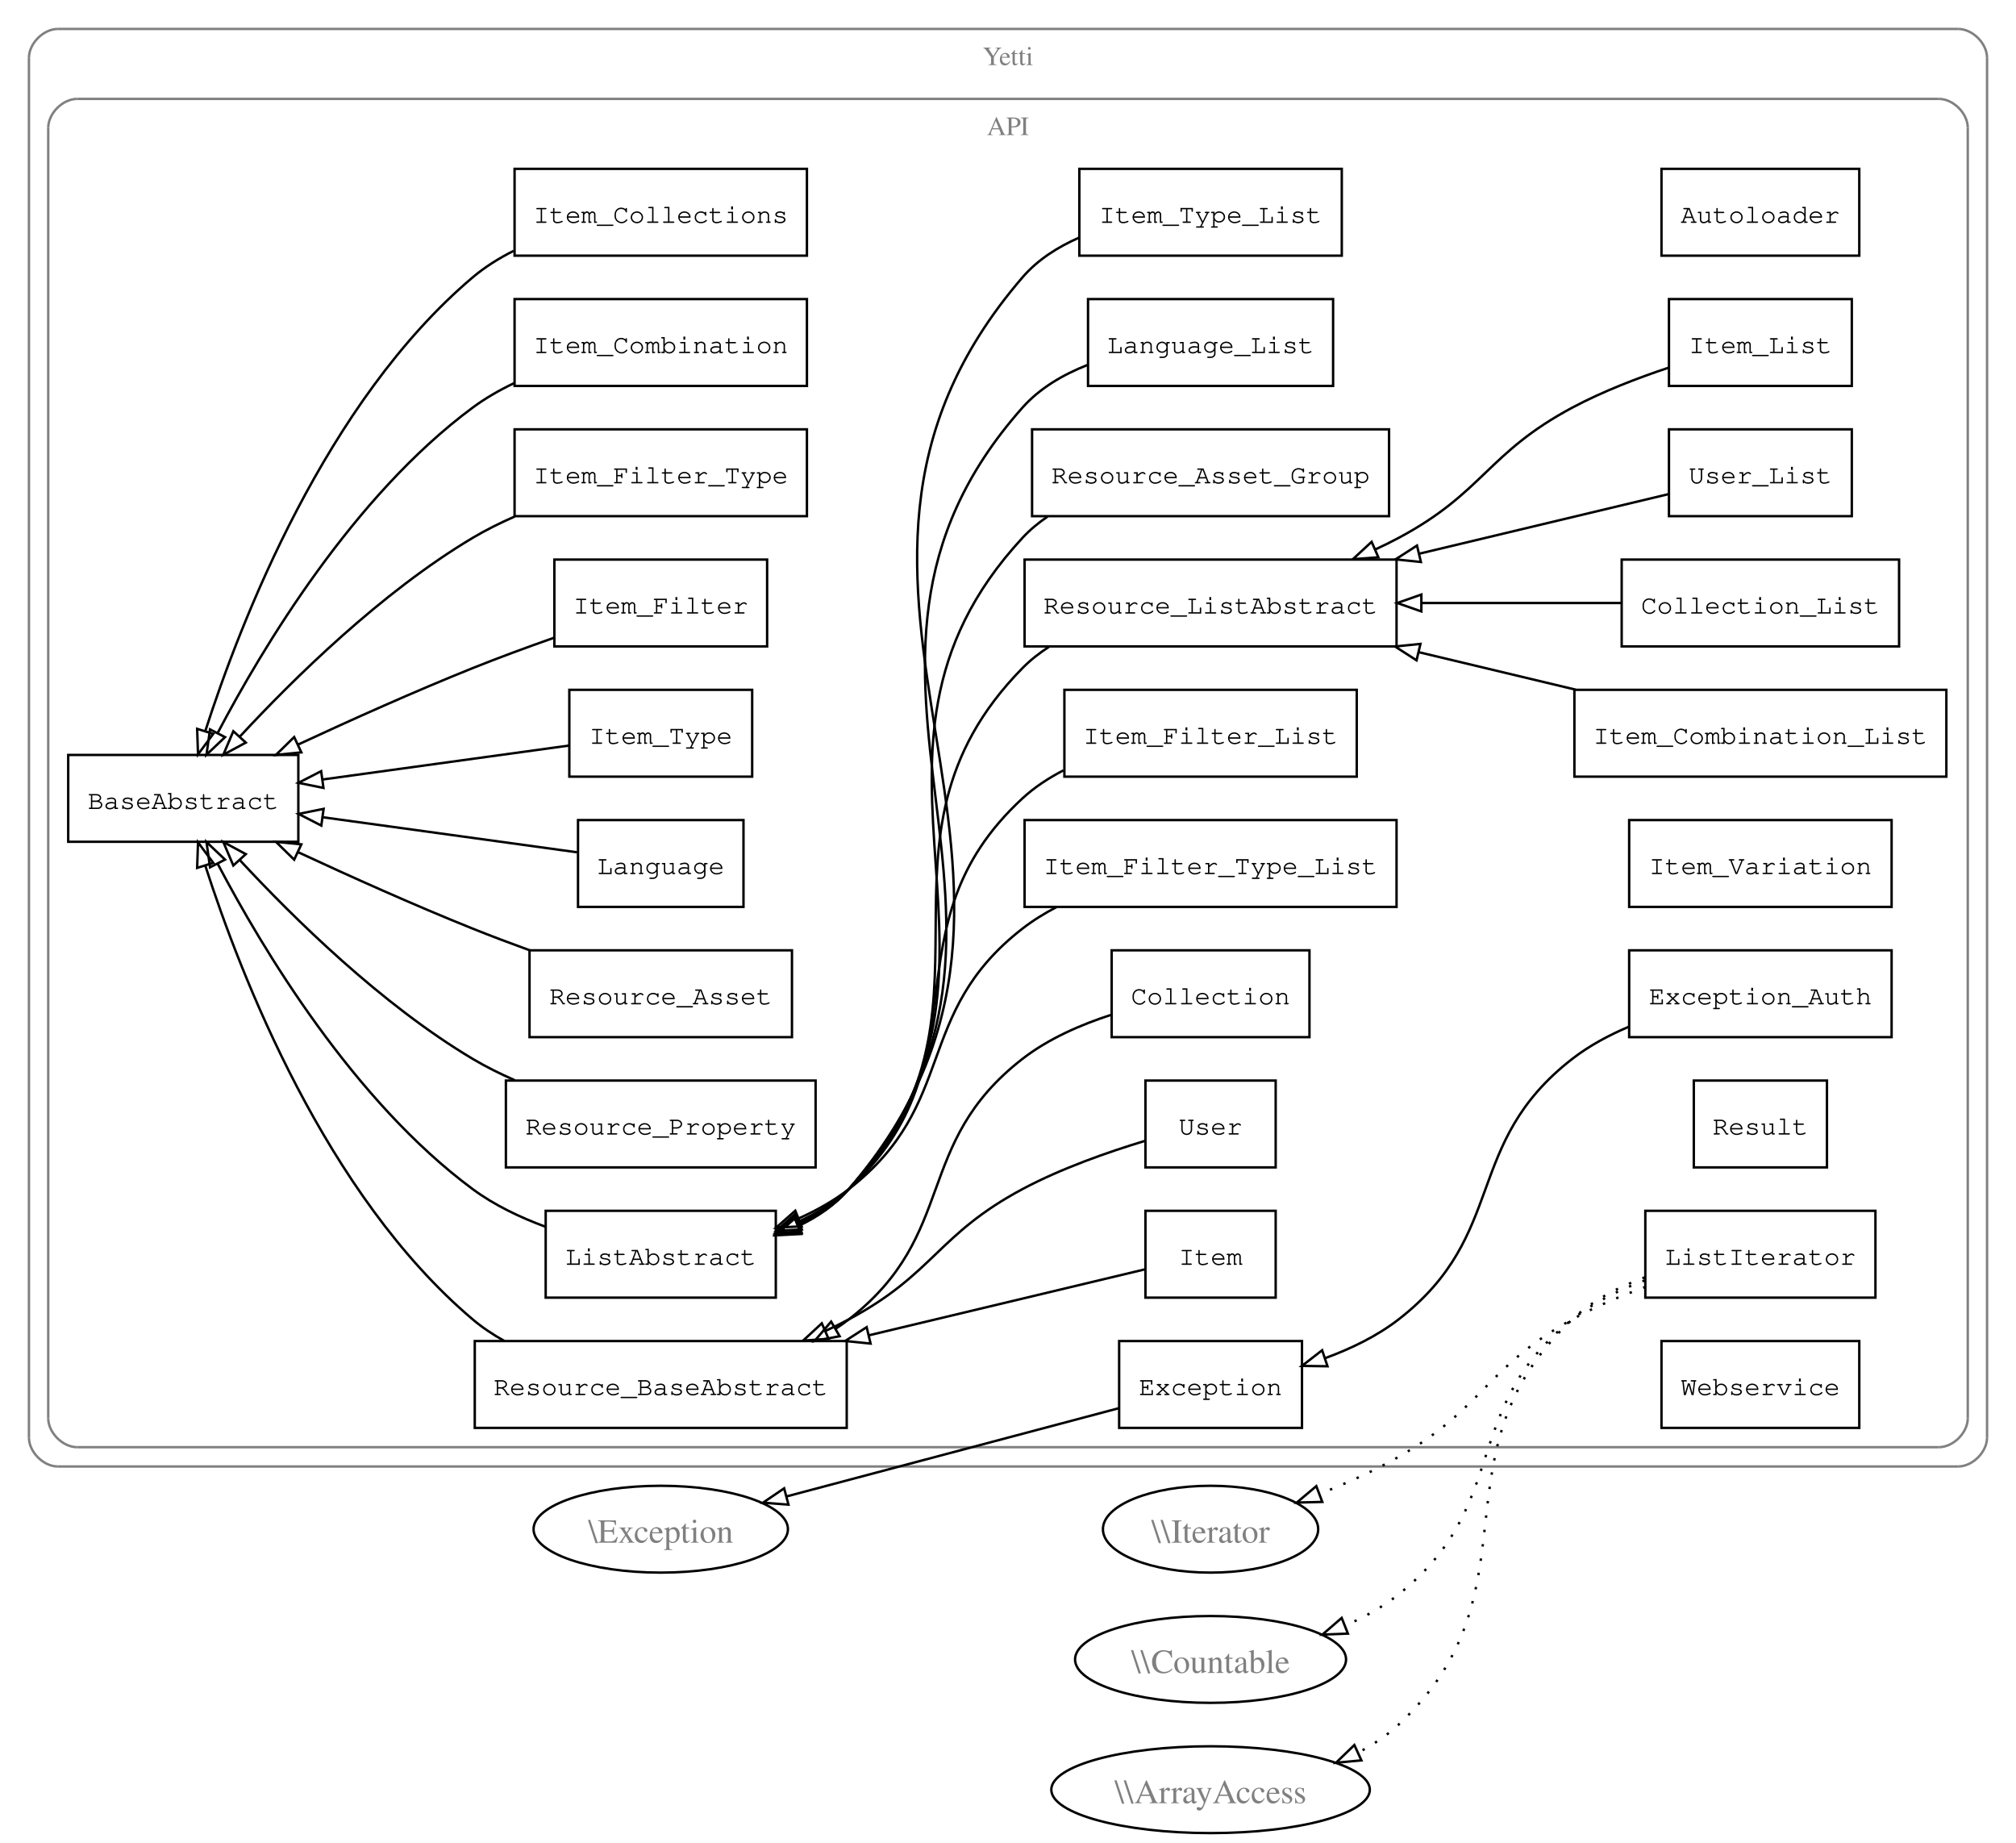
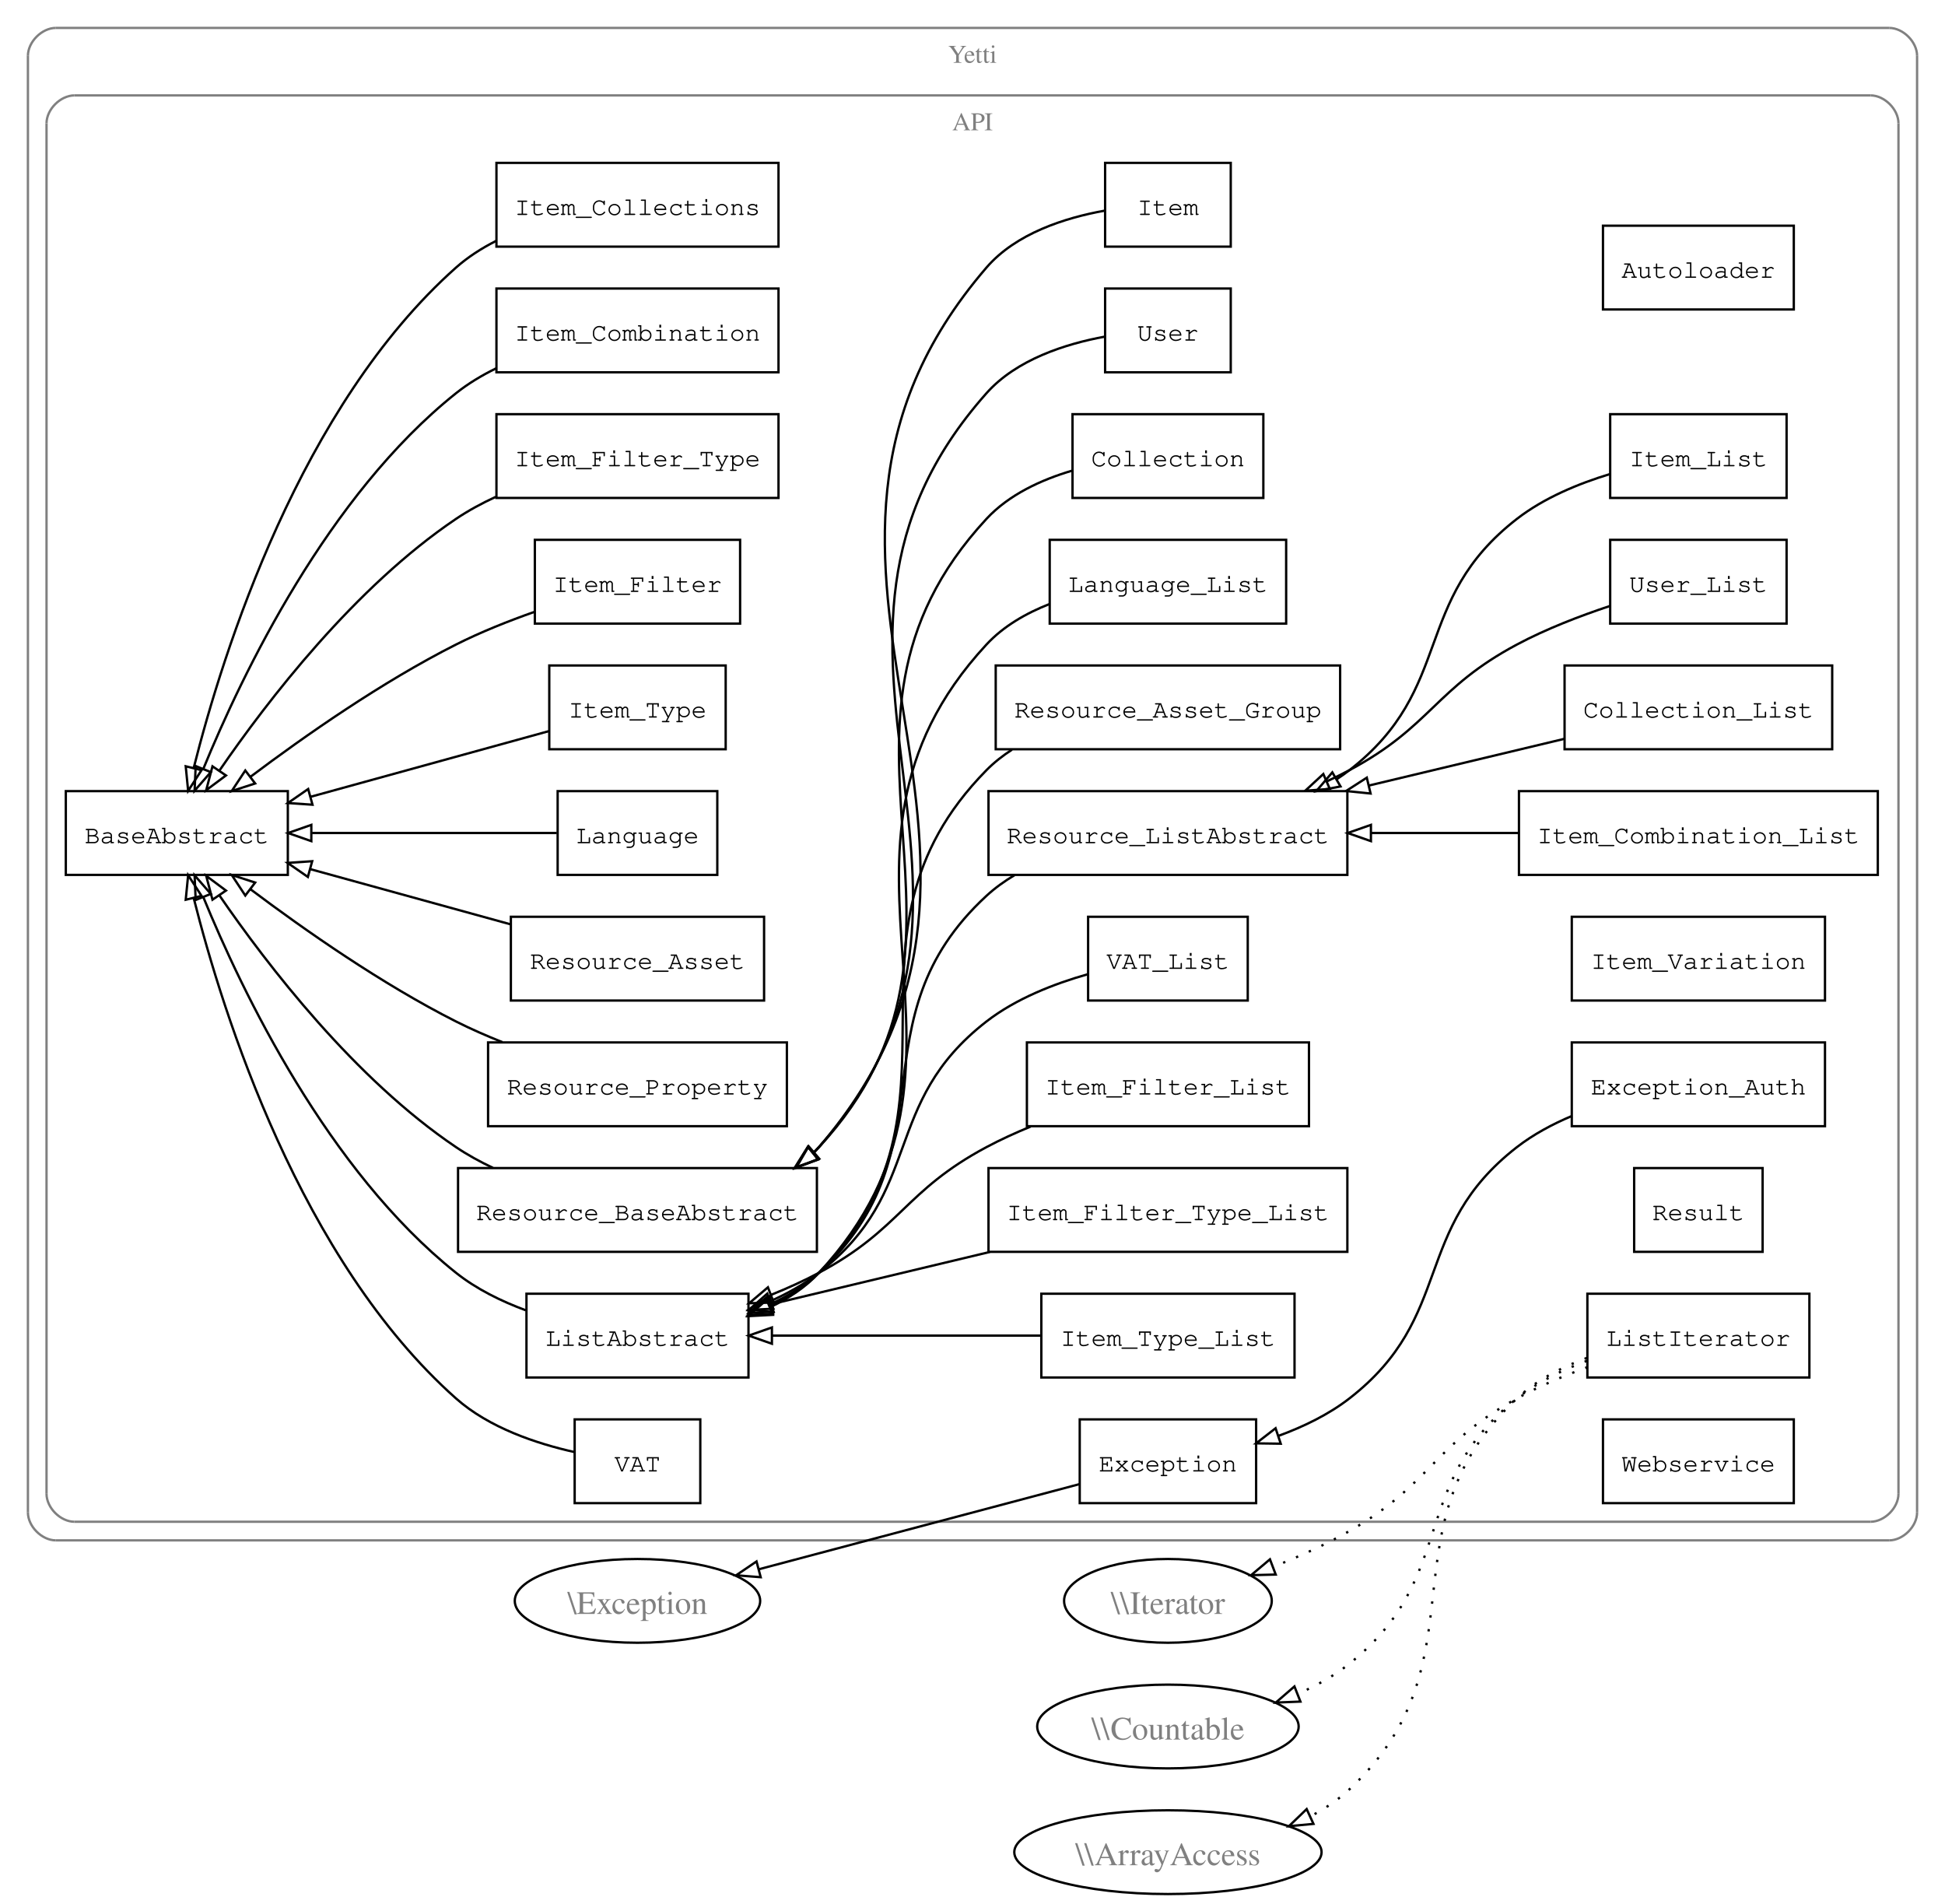
- <svg xmlns="http://www.w3.org/2000/svg" xmlns:xlink="http://www.w3.org/1999/xlink" width="836pt" height="764pt" viewBox="0.00 0.00 836.00 764.00">
-   <g id="graph1" class="graph" transform="scale(1 1) rotate(0) translate(4 760)">
-     <polygon fill="white" stroke="white" points="-4,5 -4,-760 833,-760 833,5 -4,5" />
+ <svg xmlns="http://www.w3.org/2000/svg" xmlns:xlink="http://www.w3.org/1999/xlink" width="836pt" height="818pt" viewBox="0.00 0.00 836.00 818.00">
+   <g id="graph1" class="graph" transform="scale(1 1) rotate(0) translate(4 814)">
+     <polygon fill="white" stroke="white" points="-4,5 -4,-814 833,-814 833,5 -4,5" />
    <g id="graph2" class="cluster">
      <polyline fill="none" stroke="gray" points="20,-152 808,-152 " />
      <path fill="none" stroke="gray" d="M808,-152C814,-152 820,-158 820,-164" />
-       <polyline fill="none" stroke="gray" points="820,-164 820,-736 " />
-       <path fill="none" stroke="gray" d="M820,-736C820,-742 814,-748 808,-748" />
-       <polyline fill="none" stroke="gray" points="808,-748 20,-748 " />
-       <path fill="none" stroke="gray" d="M20,-748C14,-748 8,-742 8,-736" />
-       <polyline fill="none" stroke="gray" points="8,-736 8,-164 " />
+       <polyline fill="none" stroke="gray" points="820,-164 820,-790 " />
+       <path fill="none" stroke="gray" d="M820,-790C820,-796 814,-802 808,-802" />
+       <polyline fill="none" stroke="gray" points="808,-802 20,-802 " />
+       <path fill="none" stroke="gray" d="M20,-802C14,-802 8,-796 8,-790" />
+       <polyline fill="none" stroke="gray" points="8,-790 8,-164 " />
      <path fill="none" stroke="gray" d="M8,-164C8,-158 14,-152 20,-152" />
-       <text text-anchor="middle" x="414" y="-733" font-family="Times,serif" font-size="11.00" fill="gray">Yetti</text>
+       <text text-anchor="middle" x="414" y="-787" font-family="Times,serif" font-size="11.00" fill="gray">Yetti</text>
    </g>
    <g id="graph3" class="cluster">
      <polyline fill="none" stroke="gray" points="28,-160 800,-160 " />
      <path fill="none" stroke="gray" d="M800,-160C806,-160 812,-166 812,-172" />
-       <polyline fill="none" stroke="gray" points="812,-172 812,-707 " />
-       <path fill="none" stroke="gray" d="M812,-707C812,-713 806,-719 800,-719" />
-       <polyline fill="none" stroke="gray" points="800,-719 28,-719 " />
-       <path fill="none" stroke="gray" d="M28,-719C22,-719 16,-713 16,-707" />
-       <polyline fill="none" stroke="gray" points="16,-707 16,-172 " />
+       <polyline fill="none" stroke="gray" points="812,-172 812,-761 " />
+       <path fill="none" stroke="gray" d="M812,-761C812,-767 806,-773 800,-773" />
+       <polyline fill="none" stroke="gray" points="800,-773 28,-773 " />
+       <path fill="none" stroke="gray" d="M28,-773C22,-773 16,-767 16,-761" />
+       <polyline fill="none" stroke="gray" points="16,-761 16,-172 " />
      <path fill="none" stroke="gray" d="M16,-172C16,-166 22,-160 28,-160" />
-       <text text-anchor="middle" x="414" y="-704" font-family="Times,serif" font-size="11.00" fill="gray">API</text>
+       <text text-anchor="middle" x="414" y="-758" font-family="Times,serif" font-size="11.00" fill="gray">API</text>
    </g>
    <g id="node3" class="node">
      <a xlink:href="Autoloader.html" xlink:title="Autoloader" target="_parent">
-         <polygon fill="none" stroke="black" points="767.011,-690 684.989,-690 684.989,-654 767.011,-654 767.011,-690" />
-         <text text-anchor="middle" x="726" y="-667.6" font-family="Courier,monospace" font-size="11.00">Autoloader</text>
+         <polygon fill="none" stroke="black" points="767.011,-717 684.989,-717 684.989,-681 767.011,-681 767.011,-717" />
+         <text text-anchor="middle" x="726" y="-694.6" font-family="Courier,monospace" font-size="11.00">Autoloader</text>
      </a>
    </g>
    <g id="node4" class="node">
      <a xlink:href="BaseAbstract.html" xlink:title="BaseAbstract" target="_parent">
-         <polygon fill="none" stroke="black" points="119.713,-447 24.287,-447 24.287,-411 119.713,-411 119.713,-447" />
-         <text text-anchor="middle" x="72" y="-424.6" font-family="Courier,monospace" font-size="11.00">BaseAbstract</text>
+         <polygon fill="none" stroke="black" points="119.713,-474 24.287,-474 24.287,-438 119.713,-438 119.713,-474" />
+         <text text-anchor="middle" x="72" y="-451.6" font-family="Courier,monospace" font-size="11.00">BaseAbstract</text>
      </a>
    </g>
    <g id="node5" class="node">
      <a xlink:href="Collection.List.html" xlink:title="Collection_List" target="_parent">
        <polygon fill="none" stroke="black" points="783.516,-528 668.484,-528 668.484,-492 783.516,-492 783.516,-528" />
        <text text-anchor="middle" x="726" y="-505.6" font-family="Courier,monospace" font-size="11.00">Collection_List</text>
      </a>
    </g>
    <g id="node28" class="node">
      <a xlink:href="Resource.ListAbstract.html" xlink:title="Resource_ListAbstract" target="_parent">
-         <polygon fill="none" stroke="black" points="575.123,-528 420.877,-528 420.877,-492 575.123,-492 575.123,-528" />
-         <text text-anchor="middle" x="498" y="-505.6" font-family="Courier,monospace" font-size="11.00">Resource_ListAbstract</text>
+         <polygon fill="none" stroke="black" points="575.123,-474 420.877,-474 420.877,-438 575.123,-438 575.123,-474" />
+         <text text-anchor="middle" x="498" y="-451.6" font-family="Courier,monospace" font-size="11.00">Resource_ListAbstract</text>
      </a>
    </g>
    <g id="edge4" class="edge">
-       <path fill="none" stroke="black" d="M668.262,-510C643.225,-510 613.241,-510 585.511,-510" />
-       <polygon fill="none" stroke="black" points="585.411,-506.5 575.41,-510 585.41,-513.5 585.411,-506.5" />
+       <path fill="none" stroke="black" d="M668.262,-496.443C642.881,-490.379 612.416,-483.099 584.37,-476.398" />
+       <polygon fill="none" stroke="black" points="585.103,-472.975 574.563,-474.055 583.476,-479.783 585.103,-472.975" />
    </g>
    <g id="node6" class="node">
      <a xlink:href="Collection.html" xlink:title="Collection" target="_parent">
-         <polygon fill="none" stroke="black" points="539.011,-366 456.989,-366 456.989,-330 539.011,-330 539.011,-366" />
-         <text text-anchor="middle" x="498" y="-343.6" font-family="Courier,monospace" font-size="11.00">Collection</text>
+         <polygon fill="none" stroke="black" points="539.011,-636 456.989,-636 456.989,-600 539.011,-600 539.011,-636" />
+         <text text-anchor="middle" x="498" y="-613.6" font-family="Courier,monospace" font-size="11.00">Collection</text>
      </a>
    </g>
    <g id="node27" class="node">
      <a xlink:href="Resource.BaseAbstract.html" xlink:title="Resource_BaseAbstract" target="_parent">
-         <polygon fill="none" stroke="black" points="347.123,-204 192.877,-204 192.877,-168 347.123,-168 347.123,-204" />
-         <text text-anchor="middle" x="270" y="-181.6" font-family="Courier,monospace" font-size="11.00">Resource_BaseAbstract</text>
+         <polygon fill="none" stroke="black" points="347.123,-312 192.877,-312 192.877,-276 347.123,-276 347.123,-312" />
+         <text text-anchor="middle" x="270" y="-289.6" font-family="Courier,monospace" font-size="11.00">Resource_BaseAbstract</text>
      </a>
    </g>
    <g id="edge6" class="edge">
-       <path fill="none" stroke="black" d="M456.953,-339.314C444.257,-335.22 430.743,-329.338 420,-321 374.427,-285.629 393.573,-248.371 348,-213 346.227,-211.624 344.378,-210.315 342.471,-209.069" />
-       <polygon fill="none" stroke="black" points="344.179,-206.014 333.775,-204.009 340.658,-212.064 344.179,-206.014" />
+       <path fill="none" stroke="black" d="M456.792,-611.719C443.481,-607.787 429.626,-601.393 420,-591 335.611,-499.882 432.389,-412.118 348,-321 347.23,-320.169 346.433,-319.363 345.611,-318.582" />
+       <polygon fill="none" stroke="black" points="347.616,-315.703 337.616,-312.201 343.249,-321.174 347.616,-315.703" />
    </g>
    <g id="node7" class="node">
      <a xlink:href="Exception.Auth.html" xlink:title="Exception_Auth" target="_parent">
        <polygon fill="none" stroke="black" points="780.416,-366 671.584,-366 671.584,-330 780.416,-330 780.416,-366" />
        <text text-anchor="middle" x="726" y="-343.6" font-family="Courier,monospace" font-size="11.00">Exception_Auth</text>
      </a>
    </g>
    <g id="node8" class="node">
      <a xlink:href="Exception.html" xlink:title="Exception" target="_parent">
        <polygon fill="none" stroke="black" points="535.911,-204 460.089,-204 460.089,-168 535.911,-168 535.911,-204" />
        <text text-anchor="middle" x="498" y="-181.6" font-family="Courier,monospace" font-size="11.00">Exception</text>
      </a>
    </g>
    <g id="edge8" class="edge">
      <path fill="none" stroke="black" d="M671.716,-334.431C663.294,-330.886 655.05,-326.472 648,-321 602.427,-285.629 621.573,-248.371 576,-213 567.089,-206.084 556.272,-200.858 545.597,-196.94" />
      <polygon fill="none" stroke="black" points="546.486,-193.547 535.892,-193.699 544.268,-200.186 546.486,-193.547" />
    </g>
-     <g id="node38" class="node">
+     <g id="node40" class="node">
      <ellipse fill="none" stroke="black" cx="270" cy="-126" rx="52.742" ry="18" />
      <text text-anchor="middle" x="270" y="-120.4" font-family="Times,serif" font-size="14.00" fill="gray">\Exception</text>
    </g>
    <g id="edge10" class="edge">
      <path fill="none" stroke="black" d="M460.186,-176.226C422.669,-166.266 364.179,-150.738 322.166,-139.584" />
      <polygon fill="none" stroke="black" points="322.962,-136.174 312.398,-136.991 321.166,-142.94 322.962,-136.174" />
    </g>
    <g id="node9" class="node">
      <a xlink:href="Item.Collections.html" xlink:title="Item_Collections" target="_parent">
-         <polygon fill="none" stroke="black" points="330.618,-690 209.382,-690 209.382,-654 330.618,-654 330.618,-690" />
-         <text text-anchor="middle" x="270" y="-667.6" font-family="Courier,monospace" font-size="11.00">Item_Collections</text>
+         <polygon fill="none" stroke="black" points="330.618,-744 209.382,-744 209.382,-708 330.618,-708 330.618,-744" />
+         <text text-anchor="middle" x="270" y="-721.6" font-family="Courier,monospace" font-size="11.00">Item_Collections</text>
      </a>
    </g>
    <g id="edge12" class="edge">
-       <path fill="none" stroke="black" d="M208.996,-655.996C202.895,-652.932 197.083,-649.301 192,-645 131.076,-593.45 95.782,-502.452 81.095,-456.783" />
-       <polygon fill="none" stroke="black" points="84.436,-455.739 78.114,-447.236 77.754,-457.825 84.436,-455.739" />
+       <path fill="none" stroke="black" d="M209.174,-710.435C202.968,-707.288 197.084,-703.516 192,-699 125.115,-639.584 91.886,-534.08 79.255,-483.948" />
+       <polygon fill="none" stroke="black" points="82.63,-483.018 76.867,-474.128 75.829,-484.671 82.63,-483.018" />
    </g>
    <g id="node10" class="node">
      <a xlink:href="Item.Combination.List.html" xlink:title="Item_Combination_List" target="_parent">
        <polygon fill="none" stroke="black" points="803.123,-474 648.877,-474 648.877,-438 803.123,-438 803.123,-474" />
        <text text-anchor="middle" x="726" y="-451.6" font-family="Courier,monospace" font-size="11.00">Item_Combination_List</text>
      </a>
    </g>
    <g id="edge14" class="edge">
-       <path fill="none" stroke="black" d="M649.431,-474.056C628.511,-479.055 605.661,-484.515 584.232,-489.635" />
-       <polygon fill="none" stroke="black" points="583.411,-486.233 574.498,-491.961 585.037,-493.041 583.411,-486.233" />
+       <path fill="none" stroke="black" d="M648.802,-456C628.429,-456 606.264,-456 585.385,-456" />
+       <polygon fill="none" stroke="black" points="585.252,-452.5 575.252,-456 585.252,-459.5 585.252,-452.5" />
    </g>
    <g id="node11" class="node">
      <a xlink:href="Item.Combination.html" xlink:title="Item_Combination" target="_parent">
-         <polygon fill="none" stroke="black" points="330.618,-636 209.382,-636 209.382,-600 330.618,-600 330.618,-636" />
-         <text text-anchor="middle" x="270" y="-613.6" font-family="Courier,monospace" font-size="11.00">Item_Combination</text>
+         <polygon fill="none" stroke="black" points="330.618,-690 209.382,-690 209.382,-654 330.618,-654 330.618,-690" />
+         <text text-anchor="middle" x="270" y="-667.6" font-family="Courier,monospace" font-size="11.00">Item_Combination</text>
      </a>
    </g>
    <g id="edge16" class="edge">
-       <path fill="none" stroke="black" d="M209.138,-601.129C203.079,-598.233 197.237,-594.877 192,-591 142.693,-554.499 104.99,-491.739 86.205,-455.994" />
-       <polygon fill="none" stroke="black" points="89.314,-454.388 81.627,-447.097 83.09,-457.59 89.314,-454.388" />
+       <path fill="none" stroke="black" d="M209.243,-655.695C203.096,-652.687 197.206,-649.151 192,-645 136.962,-601.121 100.142,-524.436 83.379,-483.535" />
+       <polygon fill="none" stroke="black" points="86.603,-482.173 79.642,-474.186 80.103,-484.771 86.603,-482.173" />
    </g>
    <g id="node12" class="node">
      <a xlink:href="Item.Filter.List.html" xlink:title="Item_Filter_List" target="_parent">
-         <polygon fill="none" stroke="black" points="558.618,-474 437.382,-474 437.382,-438 558.618,-438 558.618,-474" />
-         <text text-anchor="middle" x="498" y="-451.6" font-family="Courier,monospace" font-size="11.00">Item_Filter_List</text>
+         <polygon fill="none" stroke="black" points="558.618,-366 437.382,-366 437.382,-330 558.618,-330 558.618,-366" />
+         <text text-anchor="middle" x="498" y="-343.6" font-family="Courier,monospace" font-size="11.00">Item_Filter_List</text>
      </a>
    </g>
    <g id="node23" class="node">
      <a xlink:href="ListAbstract.html" xlink:title="ListAbstract" target="_parent">
        <polygon fill="none" stroke="black" points="317.713,-258 222.287,-258 222.287,-222 317.713,-222 317.713,-258" />
        <text text-anchor="middle" x="270" y="-235.6" font-family="Courier,monospace" font-size="11.00">ListAbstract</text>
      </a>
    </g>
    <g id="edge18" class="edge">
-       <path fill="none" stroke="black" d="M437.006,-440.621C430.83,-437.44 424.999,-433.61 420,-429 362.077,-375.587 405.923,-320.413 348,-267 342.069,-261.531 334.966,-257.158 327.505,-253.666" />
-       <polygon fill="none" stroke="black" points="328.505,-250.291 317.926,-249.696 325.825,-256.758 328.505,-250.291" />
+       <path fill="none" stroke="black" d="M438.986,-329.834C432.454,-327.153 425.998,-324.202 420,-321 384.714,-302.162 383.286,-285.838 348,-267 341.556,-263.56 334.585,-260.41 327.559,-257.574" />
+       <polygon fill="none" stroke="black" points="328.58,-254.217 317.99,-253.902 326.072,-260.752 328.58,-254.217" />
    </g>
    <g id="node13" class="node">
      <a xlink:href="Item.Filter.Type.List.html" xlink:title="Item_Filter_Type_List" target="_parent">
-         <polygon fill="none" stroke="black" points="575.123,-420 420.877,-420 420.877,-384 575.123,-384 575.123,-420" />
-         <text text-anchor="middle" x="498" y="-397.6" font-family="Courier,monospace" font-size="11.00">Item_Filter_Type_List</text>
+         <polygon fill="none" stroke="black" points="575.123,-312 420.877,-312 420.877,-276 575.123,-276 575.123,-312" />
+         <text text-anchor="middle" x="498" y="-289.6" font-family="Courier,monospace" font-size="11.00">Item_Filter_Type_List</text>
      </a>
    </g>
    <g id="edge20" class="edge">
-       <path fill="none" stroke="black" d="M434.225,-383.991C429.186,-381.369 424.364,-378.387 420,-375 374.427,-339.629 393.573,-302.371 348,-267 341.784,-262.175 334.64,-258.173 327.264,-254.864" />
-       <polygon fill="none" stroke="black" points="328.43,-251.56 317.849,-251.033 325.792,-258.044 328.43,-251.56" />
+       <path fill="none" stroke="black" d="M421.431,-275.944C390.783,-268.621 355.994,-260.308 327.596,-253.523" />
+       <polygon fill="none" stroke="black" points="328.375,-250.111 317.835,-251.191 326.748,-256.919 328.375,-250.111" />
    </g>
    <g id="node14" class="node">
      <a xlink:href="Item.Filter.Type.html" xlink:title="Item_Filter_Type" target="_parent">
-         <polygon fill="none" stroke="black" points="330.618,-582 209.382,-582 209.382,-546 330.618,-546 330.618,-582" />
-         <text text-anchor="middle" x="270" y="-559.6" font-family="Courier,monospace" font-size="11.00">Item_Filter_Type</text>
+         <polygon fill="none" stroke="black" points="330.618,-636 209.382,-636 209.382,-600 330.618,-600 330.618,-636" />
+         <text text-anchor="middle" x="270" y="-613.6" font-family="Courier,monospace" font-size="11.00">Item_Filter_Type</text>
      </a>
    </g>
    <g id="edge22" class="edge">
-       <path fill="none" stroke="black" d="M209.464,-545.857C203.408,-543.211 197.477,-540.262 192,-537 154.147,-514.458 117.715,-478.633 95.352,-454.489" />
-       <polygon fill="none" stroke="black" points="97.928,-452.119 88.602,-447.092 92.758,-456.838 97.928,-452.119" />
+       <path fill="none" stroke="black" d="M209.076,-600.468C203.095,-597.705 197.287,-594.561 192,-591 148.604,-561.769 111.06,-513.01 90.282,-482.781" />
+       <polygon fill="none" stroke="black" points="93.126,-480.738 84.63,-474.408 87.324,-484.655 93.126,-480.738" />
    </g>
    <g id="node15" class="node">
      <a xlink:href="Item.Filter.html" xlink:title="Item_Filter" target="_parent">
-         <polygon fill="none" stroke="black" points="314.113,-528 225.887,-528 225.887,-492 314.113,-492 314.113,-528" />
-         <text text-anchor="middle" x="270" y="-505.6" font-family="Courier,monospace" font-size="11.00">Item_Filter</text>
+         <polygon fill="none" stroke="black" points="314.113,-582 225.887,-582 225.887,-546 314.113,-546 314.113,-582" />
+         <text text-anchor="middle" x="270" y="-559.6" font-family="Courier,monospace" font-size="11.00">Item_Filter</text>
      </a>
    </g>
    <g id="edge24" class="edge">
-       <path fill="none" stroke="black" d="M225.581,-495.532C214.555,-491.651 202.781,-487.326 192,-483 167.881,-473.321 141.521,-461.492 119.754,-451.376" />
-       <polygon fill="none" stroke="black" points="120.956,-448.074 110.415,-447.009 117.991,-454.415 120.956,-448.074" />
+       <path fill="none" stroke="black" d="M225.816,-551.075C214.565,-547.112 202.623,-542.362 192,-537 160.207,-520.953 126.937,-497.673 103.685,-480.184" />
+       <polygon fill="none" stroke="black" points="105.67,-477.297 95.593,-474.027 101.432,-482.868 105.67,-477.297" />
    </g>
    <g id="node16" class="node">
      <a xlink:href="Item.List.html" xlink:title="Item_List" target="_parent">
        <polygon fill="none" stroke="black" points="763.911,-636 688.089,-636 688.089,-600 763.911,-600 763.911,-636" />
        <text text-anchor="middle" x="726" y="-613.6" font-family="Courier,monospace" font-size="11.00">Item_List</text>
      </a>
    </g>
    <g id="edge26" class="edge">
-       <path fill="none" stroke="black" d="M687.99,-607.573C674.98,-603.251 660.497,-597.672 648,-591 612.714,-572.162 611.286,-555.838 576,-537 572.907,-535.349 569.692,-533.764 566.409,-532.25" />
-       <polygon fill="none" stroke="black" points="567.581,-528.943 557.014,-528.166 564.79,-535.362 567.581,-528.943" />
+       <path fill="none" stroke="black" d="M688.108,-610.301C674.529,-606.183 659.639,-600.033 648,-591 602.427,-555.629 621.573,-518.371 576,-483 574.227,-481.624 572.378,-480.315 570.471,-479.069" />
+       <polygon fill="none" stroke="black" points="572.179,-476.014 561.775,-474.009 568.658,-482.064 572.179,-476.014" />
    </g>
    <g id="node17" class="node">
      <a xlink:href="Item.Type.List.html" xlink:title="Item_Type_List" target="_parent">
-         <polygon fill="none" stroke="black" points="552.416,-690 443.584,-690 443.584,-654 552.416,-654 552.416,-690" />
-         <text text-anchor="middle" x="498" y="-667.6" font-family="Courier,monospace" font-size="11.00">Item_Type_List</text>
+         <polygon fill="none" stroke="black" points="552.416,-258 443.584,-258 443.584,-222 552.416,-222 552.416,-258" />
+         <text text-anchor="middle" x="498" y="-235.6" font-family="Courier,monospace" font-size="11.00">Item_Type_List</text>
      </a>
    </g>
    <g id="edge28" class="edge">
-       <path fill="none" stroke="black" d="M443.582,-661.513C434.665,-657.626 426.286,-652.3 420,-645 308.409,-515.403 459.591,-396.597 348,-267 342.353,-260.442 335.016,-255.476 327.117,-251.716" />
-       <polygon fill="none" stroke="black" points="328.234,-248.391 317.654,-247.833 325.577,-254.867 328.234,-248.391" />
+       <path fill="none" stroke="black" d="M443.727,-240C408.926,-240 363.519,-240 327.995,-240" />
+       <polygon fill="none" stroke="black" points="327.784,-236.5 317.784,-240 327.784,-243.5 327.784,-236.5" />
    </g>
    <g id="node18" class="node">
      <a xlink:href="Item.Type.html" xlink:title="Item_Type" target="_parent">
-         <polygon fill="none" stroke="black" points="307.911,-474 232.089,-474 232.089,-438 307.911,-438 307.911,-474" />
-         <text text-anchor="middle" x="270" y="-451.6" font-family="Courier,monospace" font-size="11.00">Item_Type</text>
+         <polygon fill="none" stroke="black" points="307.911,-528 232.089,-528 232.089,-492 307.911,-492 307.911,-528" />
+         <text text-anchor="middle" x="270" y="-505.6" font-family="Courier,monospace" font-size="11.00">Item_Type</text>
      </a>
    </g>
    <g id="edge30" class="edge">
-       <path fill="none" stroke="black" d="M232.134,-450.922C203.292,-446.948 162.687,-441.355 129.713,-436.813" />
-       <polygon fill="none" stroke="black" points="130.131,-433.337 119.746,-435.44 129.175,-440.272 130.131,-433.337" />
+       <path fill="none" stroke="black" d="M232.134,-499.843C203.292,-491.897 162.687,-480.71 129.713,-471.625" />
+       <polygon fill="none" stroke="black" points="130.317,-468.161 119.746,-468.879 128.458,-474.91 130.317,-468.161" />
    </g>
    <g id="node19" class="node">
      <a xlink:href="Item.Variation.html" xlink:title="Item_Variation" target="_parent">
        <polygon fill="none" stroke="black" points="780.416,-420 671.584,-420 671.584,-384 780.416,-384 780.416,-420" />
        <text text-anchor="middle" x="726" y="-397.6" font-family="Courier,monospace" font-size="11.00">Item_Variation</text>
      </a>
    </g>
    <g id="node20" class="node">
      <a xlink:href="Item.html" xlink:title="Item" target="_parent">
-         <polygon fill="none" stroke="black" points="525,-258 471,-258 471,-222 525,-222 525,-258" />
-         <text text-anchor="middle" x="498" y="-235.6" font-family="Courier,monospace" font-size="11.00">Item</text>
+         <polygon fill="none" stroke="black" points="525,-744 471,-744 471,-708 525,-708 525,-744" />
+         <text text-anchor="middle" x="498" y="-721.6" font-family="Courier,monospace" font-size="11.00">Item</text>
      </a>
    </g>
    <g id="edge32" class="edge">
-       <path fill="none" stroke="black" d="M470.633,-233.7C442.665,-227.017 397.002,-216.107 356.402,-206.406" />
-       <polygon fill="none" stroke="black" points="357.015,-202.954 346.476,-204.034 355.388,-209.762 357.015,-202.954" />
+       <path fill="none" stroke="black" d="M470.763,-723.455C453.825,-720.405 432.663,-713.707 420,-699 308.409,-569.403 459.591,-450.597 348,-321 347.373,-320.272 346.726,-319.564 346.059,-318.874" />
+       <polygon fill="none" stroke="black" points="348.121,-316.033 338.246,-312.196 343.573,-321.354 348.121,-316.033" />
    </g>
    <g id="node21" class="node">
      <a xlink:href="Language.List.html" xlink:title="Language_List" target="_parent">
-         <polygon fill="none" stroke="black" points="548.814,-636 447.186,-636 447.186,-600 548.814,-600 548.814,-636" />
-         <text text-anchor="middle" x="498" y="-613.6" font-family="Courier,monospace" font-size="11.00">Language_List</text>
+         <polygon fill="none" stroke="black" points="548.814,-582 447.186,-582 447.186,-546 548.814,-546 548.814,-582" />
+         <text text-anchor="middle" x="498" y="-559.6" font-family="Courier,monospace" font-size="11.00">Language_List</text>
      </a>
    </g>
    <g id="edge34" class="edge">
-       <path fill="none" stroke="black" d="M446.932,-608.666C436.839,-604.701 427.148,-599.051 420,-591 322.057,-480.695 445.943,-377.305 348,-267 342.321,-260.605 335.038,-255.724 327.224,-251.999" />
-       <polygon fill="none" stroke="black" points="328.449,-248.719 317.87,-248.137 325.777,-255.189 328.449,-248.719" />
+       <path fill="none" stroke="black" d="M447.18,-554.441C437.074,-550.488 427.316,-544.899 420,-537 335.611,-445.882 432.389,-358.118 348,-267 342.188,-260.725 334.835,-255.908 326.991,-252.21" />
+       <polygon fill="none" stroke="black" points="328.2,-248.923 317.62,-248.364 325.542,-255.399 328.2,-248.923" />
    </g>
    <g id="node22" class="node">
      <a xlink:href="Language.html" xlink:title="Language" target="_parent">
-         <polygon fill="none" stroke="black" points="304.309,-420 235.691,-420 235.691,-384 304.309,-384 304.309,-420" />
-         <text text-anchor="middle" x="270" y="-397.6" font-family="Courier,monospace" font-size="11.00">Language</text>
+         <polygon fill="none" stroke="black" points="304.309,-474 235.691,-474 235.691,-438 304.309,-438 304.309,-474" />
+         <text text-anchor="middle" x="270" y="-451.6" font-family="Courier,monospace" font-size="11.00">Language</text>
      </a>
    </g>
    <g id="edge36" class="edge">
-       <path fill="none" stroke="black" d="M235.306,-406.641C206.442,-410.618 164.252,-416.43 130.121,-421.131" />
-       <polygon fill="none" stroke="black" points="129.24,-417.719 119.812,-422.551 130.196,-424.654 129.24,-417.719" />
+       <path fill="none" stroke="black" d="M235.306,-456C206.442,-456 164.252,-456 130.121,-456" />
+       <polygon fill="none" stroke="black" points="129.812,-452.5 119.812,-456 129.812,-459.5 129.812,-452.5" />
    </g>
    <g id="edge38" class="edge">
-       <path fill="none" stroke="black" d="M222.372,-251.324C211.771,-255.221 200.995,-260.341 192,-267 142.693,-303.501 104.99,-366.261 86.205,-402.006" />
-       <polygon fill="none" stroke="black" points="83.09,-400.41 81.627,-410.903 89.314,-403.612 83.09,-400.41" />
+       <path fill="none" stroke="black" d="M222.022,-250.868C211.433,-254.782 200.751,-260.024 192,-267 136.962,-310.879 100.142,-387.564 83.379,-428.465" />
+       <polygon fill="none" stroke="black" points="80.103,-427.229 79.642,-437.814 86.603,-429.827 80.103,-427.229" />
    </g>
    <g id="node24" class="node">
      <a xlink:href="ListIterator.html" xlink:title="ListIterator" target="_parent">
        <polygon fill="none" stroke="black" points="773.713,-258 678.287,-258 678.287,-222 773.713,-222 773.713,-258" />
        <text text-anchor="middle" x="726" y="-235.6" font-family="Courier,monospace" font-size="11.00">ListIterator</text>
      </a>
    </g>
-     <g id="node61" class="node">
+     <g id="node65" class="node">
      <ellipse fill="none" stroke="black" cx="498" cy="-126" rx="44.635" ry="18" />
      <text text-anchor="middle" x="498" y="-120.4" font-family="Times,serif" font-size="14.00" fill="gray">\\Iterator</text>
    </g>
-     <g id="edge54" class="edge">
+     <g id="edge58" class="edge">
      <path fill="none" stroke="black" stroke-dasharray="1,5" d="M678.316,-226.43C668.048,-222.684 657.43,-218.194 648,-213 612.25,-193.309 611.407,-176.3 576,-156 565.796,-150.15 554.23,-144.97 543.222,-140.631" />
      <polygon fill="none" stroke="black" points="544.331,-137.308 533.74,-137.038 541.851,-143.854 544.331,-137.308" />
    </g>
-     <g id="node63" class="node">
+     <g id="node67" class="node">
      <ellipse fill="none" stroke="black" cx="498" cy="-72" rx="56.192" ry="18" />
      <text text-anchor="middle" x="498" y="-66.4" font-family="Times,serif" font-size="14.00" fill="gray">\\Countable</text>
    </g>
-     <g id="edge56" class="edge">
+     <g id="edge60" class="edge">
      <path fill="none" stroke="black" stroke-dasharray="1,5" d="M678.029,-229.123C667.44,-225.21 656.755,-219.97 648,-213 601.117,-175.676 622.883,-136.324 576,-99 569.388,-93.736 561.677,-89.46 553.737,-85.996" />
      <polygon fill="none" stroke="black" points="554.95,-82.712 544.364,-82.293 552.378,-89.222 554.95,-82.712" />
    </g>
-     <g id="node65" class="node">
+     <g id="node69" class="node">
      <ellipse fill="none" stroke="black" cx="498" cy="-18" rx="66.044" ry="18" />
      <text text-anchor="middle" x="498" y="-12.4" font-family="Times,serif" font-size="14.00" fill="gray">\\ArrayAccess</text>
    </g>
-     <g id="edge58" class="edge">
+     <g id="edge62" class="edge">
      <path fill="none" stroke="black" stroke-dasharray="1,5" d="M678.001,-230.382C667.17,-226.415 656.383,-220.835 648,-213 588.649,-157.533 635.351,-100.467 576,-45 571.063,-40.386 565.292,-36.554 559.17,-33.373" />
      <polygon fill="none" stroke="black" points="560.552,-30.156 550.004,-29.162 557.63,-36.517 560.552,-30.156" />
    </g>
    <g id="node25" class="node">
      <a xlink:href="Resource.Asset.Group.html" xlink:title="Resource_Asset_Group" target="_parent">
-         <polygon fill="none" stroke="black" points="572.021,-582 423.979,-582 423.979,-546 572.021,-546 572.021,-582" />
-         <text text-anchor="middle" x="498" y="-559.6" font-family="Courier,monospace" font-size="11.00">Resource_Asset_Group</text>
+         <polygon fill="none" stroke="black" points="572.021,-528 423.979,-528 423.979,-492 572.021,-492 572.021,-528" />
+         <text text-anchor="middle" x="498" y="-505.6" font-family="Courier,monospace" font-size="11.00">Resource_Asset_Group</text>
      </a>
    </g>
    <g id="edge40" class="edge">
-       <path fill="none" stroke="black" d="M430.384,-545.799C426.594,-543.242 423.08,-540.326 420,-537 335.611,-445.882 432.389,-358.118 348,-267 342.188,-260.725 334.835,-255.908 326.991,-252.21" />
-       <polygon fill="none" stroke="black" points="328.2,-248.923 317.62,-248.364 325.542,-255.399 328.2,-248.923" />
+       <path fill="none" stroke="black" d="M430.975,-491.813C426.994,-489.252 423.28,-486.331 420,-483 349.003,-410.893 418.997,-339.107 348,-267 342.071,-260.978 334.724,-256.297 326.941,-252.658" />
+       <polygon fill="none" stroke="black" points="328.244,-249.409 317.664,-248.847 325.585,-255.884 328.244,-249.409" />
    </g>
    <g id="node26" class="node">
      <a xlink:href="Resource.Asset.html" xlink:title="Resource_Asset" target="_parent">
-         <polygon fill="none" stroke="black" points="324.416,-366 215.584,-366 215.584,-330 324.416,-330 324.416,-366" />
-         <text text-anchor="middle" x="270" y="-343.6" font-family="Courier,monospace" font-size="11.00">Resource_Asset</text>
+         <polygon fill="none" stroke="black" points="324.416,-420 215.584,-420 215.584,-384 324.416,-384 324.416,-420" />
+         <text text-anchor="middle" x="270" y="-397.6" font-family="Courier,monospace" font-size="11.00">Resource_Asset</text>
      </a>
    </g>
    <g id="edge42" class="edge">
-       <path fill="none" stroke="black" d="M215.751,-365.979C207.748,-368.881 199.625,-371.94 192,-375 167.881,-384.679 141.521,-396.508 119.754,-406.624" />
-       <polygon fill="none" stroke="black" points="117.991,-403.585 110.415,-410.991 120.956,-409.926 117.991,-403.585" />
+       <path fill="none" stroke="black" d="M215.701,-416.684C188.947,-424.056 156.535,-432.985 129.368,-440.47" />
+       <polygon fill="none" stroke="black" points="128.327,-437.126 119.616,-443.157 130.186,-443.875 128.327,-437.126" />
    </g>
    <g id="edge44" class="edge">
-       <path fill="none" stroke="black" d="M205.145,-204.038C200.454,-206.643 196.001,-209.614 192,-213 131.076,-264.55 95.782,-355.548 81.095,-401.217" />
-       <polygon fill="none" stroke="black" points="77.754,-400.175 78.114,-410.764 84.436,-402.261 77.754,-400.175" />
+       <path fill="none" stroke="black" d="M207.883,-312.09C202.323,-314.716 196.935,-317.676 192,-321 148.604,-350.231 111.06,-398.99 90.282,-429.219" />
+       <polygon fill="none" stroke="black" points="87.324,-427.345 84.63,-437.592 93.126,-431.262 87.324,-427.345" />
    </g>
    <g id="edge46" class="edge">
-       <path fill="none" stroke="black" d="M430.975,-491.813C426.994,-489.252 423.28,-486.331 420,-483 349.003,-410.893 418.997,-339.107 348,-267 342.071,-260.978 334.724,-256.297 326.941,-252.658" />
-       <polygon fill="none" stroke="black" points="328.244,-249.409 317.664,-248.847 325.585,-255.884 328.244,-249.409" />
+       <path fill="none" stroke="black" d="M432.074,-437.891C427.733,-435.308 423.645,-432.361 420,-429 362.077,-375.587 405.923,-320.413 348,-267 342.069,-261.531 334.966,-257.158 327.505,-253.666" />
+       <polygon fill="none" stroke="black" points="328.505,-250.291 317.926,-249.696 325.825,-256.758 328.505,-250.291" />
    </g>
    <g id="node29" class="node">
      <a xlink:href="Resource.Property.html" xlink:title="Resource_Property" target="_parent">
-         <polygon fill="none" stroke="black" points="334.218,-312 205.782,-312 205.782,-276 334.218,-276 334.218,-312" />
-         <text text-anchor="middle" x="270" y="-289.6" font-family="Courier,monospace" font-size="11.00">Resource_Property</text>
+         <polygon fill="none" stroke="black" points="334.218,-366 205.782,-366 205.782,-330 334.218,-330 334.218,-366" />
+         <text text-anchor="middle" x="270" y="-343.6" font-family="Courier,monospace" font-size="11.00">Resource_Property</text>
      </a>
    </g>
    <g id="edge48" class="edge">
-       <path fill="none" stroke="black" d="M209.464,-312.143C203.408,-314.789 197.477,-317.738 192,-321 154.147,-343.542 117.715,-379.367 95.352,-403.511" />
-       <polygon fill="none" stroke="black" points="92.758,-401.162 88.602,-410.908 97.928,-405.881 92.758,-401.162" />
+       <path fill="none" stroke="black" d="M211.948,-366.112C205.114,-368.833 198.323,-371.808 192,-375 160.207,-391.047 126.937,-414.327 103.685,-431.816" />
+       <polygon fill="none" stroke="black" points="101.432,-429.132 95.593,-437.973 105.67,-434.703 101.432,-429.132" />
    </g>
    <g id="node30" class="node">
      <a xlink:href="Result.html" xlink:title="Result" target="_parent">
        <polygon fill="none" stroke="black" points="753.608,-312 698.392,-312 698.392,-276 753.608,-276 753.608,-312" />
        <text text-anchor="middle" x="726" y="-289.6" font-family="Courier,monospace" font-size="11.00">Result</text>
      </a>
    </g>
    <g id="node31" class="node">
      <a xlink:href="User.List.html" xlink:title="User_List" target="_parent">
        <polygon fill="none" stroke="black" points="763.911,-582 688.089,-582 688.089,-546 763.911,-546 763.911,-582" />
        <text text-anchor="middle" x="726" y="-559.6" font-family="Courier,monospace" font-size="11.00">User_List</text>
      </a>
    </g>
    <g id="edge50" class="edge">
-       <path fill="none" stroke="black" d="M688.186,-555.204C660.176,-548.511 620.475,-539.025 584.669,-530.469" />
-       <polygon fill="none" stroke="black" points="585.225,-527.004 574.686,-528.084 583.598,-533.812 585.225,-527.004" />
+       <path fill="none" stroke="black" d="M687.99,-553.573C674.98,-549.251 660.497,-543.672 648,-537 612.714,-518.162 611.286,-501.838 576,-483 572.907,-481.349 569.692,-479.764 566.409,-478.25" />
+       <polygon fill="none" stroke="black" points="567.581,-474.943 557.014,-474.166 564.79,-481.362 567.581,-474.943" />
    </g>
    <g id="node32" class="node">
      <a xlink:href="User.html" xlink:title="User" target="_parent">
-         <polygon fill="none" stroke="black" points="525,-312 471,-312 471,-276 525,-276 525,-312" />
-         <text text-anchor="middle" x="498" y="-289.6" font-family="Courier,monospace" font-size="11.00">User</text>
+         <polygon fill="none" stroke="black" points="525,-690 471,-690 471,-654 525,-654 525,-690" />
+         <text text-anchor="middle" x="498" y="-667.6" font-family="Courier,monospace" font-size="11.00">User</text>
      </a>
    </g>
    <g id="edge52" class="edge">
-       <path fill="none" stroke="black" d="M470.854,-287.013C455.547,-282.395 436.121,-275.606 420,-267 384.714,-248.162 383.286,-231.838 348,-213 344.907,-211.349 341.692,-209.764 338.409,-208.25" />
-       <polygon fill="none" stroke="black" points="339.581,-204.943 329.014,-204.166 336.79,-211.362 339.581,-204.943" />
+       <path fill="none" stroke="black" d="M470.907,-669.329C454.032,-666.224 432.886,-659.512 420,-645 322.057,-534.695 445.943,-431.305 348,-321 347.248,-320.153 346.467,-319.332 345.661,-318.537" />
+       <polygon fill="none" stroke="black" points="347.725,-315.703 337.778,-312.054 343.279,-321.109 347.725,-315.703" />
    </g>
    <g id="node33" class="node">
+       <a xlink:href="VAT.List.html" xlink:title="VAT_List" target="_parent">
+         <polygon fill="none" stroke="black" points="532.309,-420 463.691,-420 463.691,-384 532.309,-384 532.309,-420" />
+         <text text-anchor="middle" x="498" y="-397.6" font-family="Courier,monospace" font-size="11.00">VAT_List</text>
+       </a>
+     </g>
+     <g id="edge54" class="edge">
+       <path fill="none" stroke="black" d="M463.601,-395.325C449.13,-391.226 432.646,-384.815 420,-375 374.427,-339.629 393.573,-302.371 348,-267 341.784,-262.175 334.64,-258.173 327.264,-254.864" />
+       <polygon fill="none" stroke="black" points="328.43,-251.56 317.849,-251.033 325.792,-258.044 328.43,-251.56" />
+     </g>
+     <g id="node34" class="node">
+       <a xlink:href="VAT.html" xlink:title="VAT" target="_parent">
+         <polygon fill="none" stroke="black" points="297,-204 243,-204 243,-168 297,-168 297,-204" />
+         <text text-anchor="middle" x="270" y="-181.6" font-family="Courier,monospace" font-size="11.00">VAT</text>
+       </a>
+     </g>
+     <g id="edge56" class="edge">
+       <path fill="none" stroke="black" d="M242.874,-189.962C226.623,-193.586 206.192,-200.393 192,-213 125.115,-272.416 91.886,-377.92 79.255,-428.052" />
+       <polygon fill="none" stroke="black" points="75.829,-427.329 76.867,-437.872 82.63,-428.982 75.829,-427.329" />
+     </g>
+     <g id="node35" class="node">
      <a xlink:href="Webservice.html" xlink:title="Webservice" target="_parent">
        <polygon fill="none" stroke="black" points="767.011,-204 684.989,-204 684.989,-168 767.011,-168 767.011,-204" />
        <text text-anchor="middle" x="726" y="-181.6" font-family="Courier,monospace" font-size="11.00">Webservice</text>
      </a>
    </g>
  </g>
</svg>
